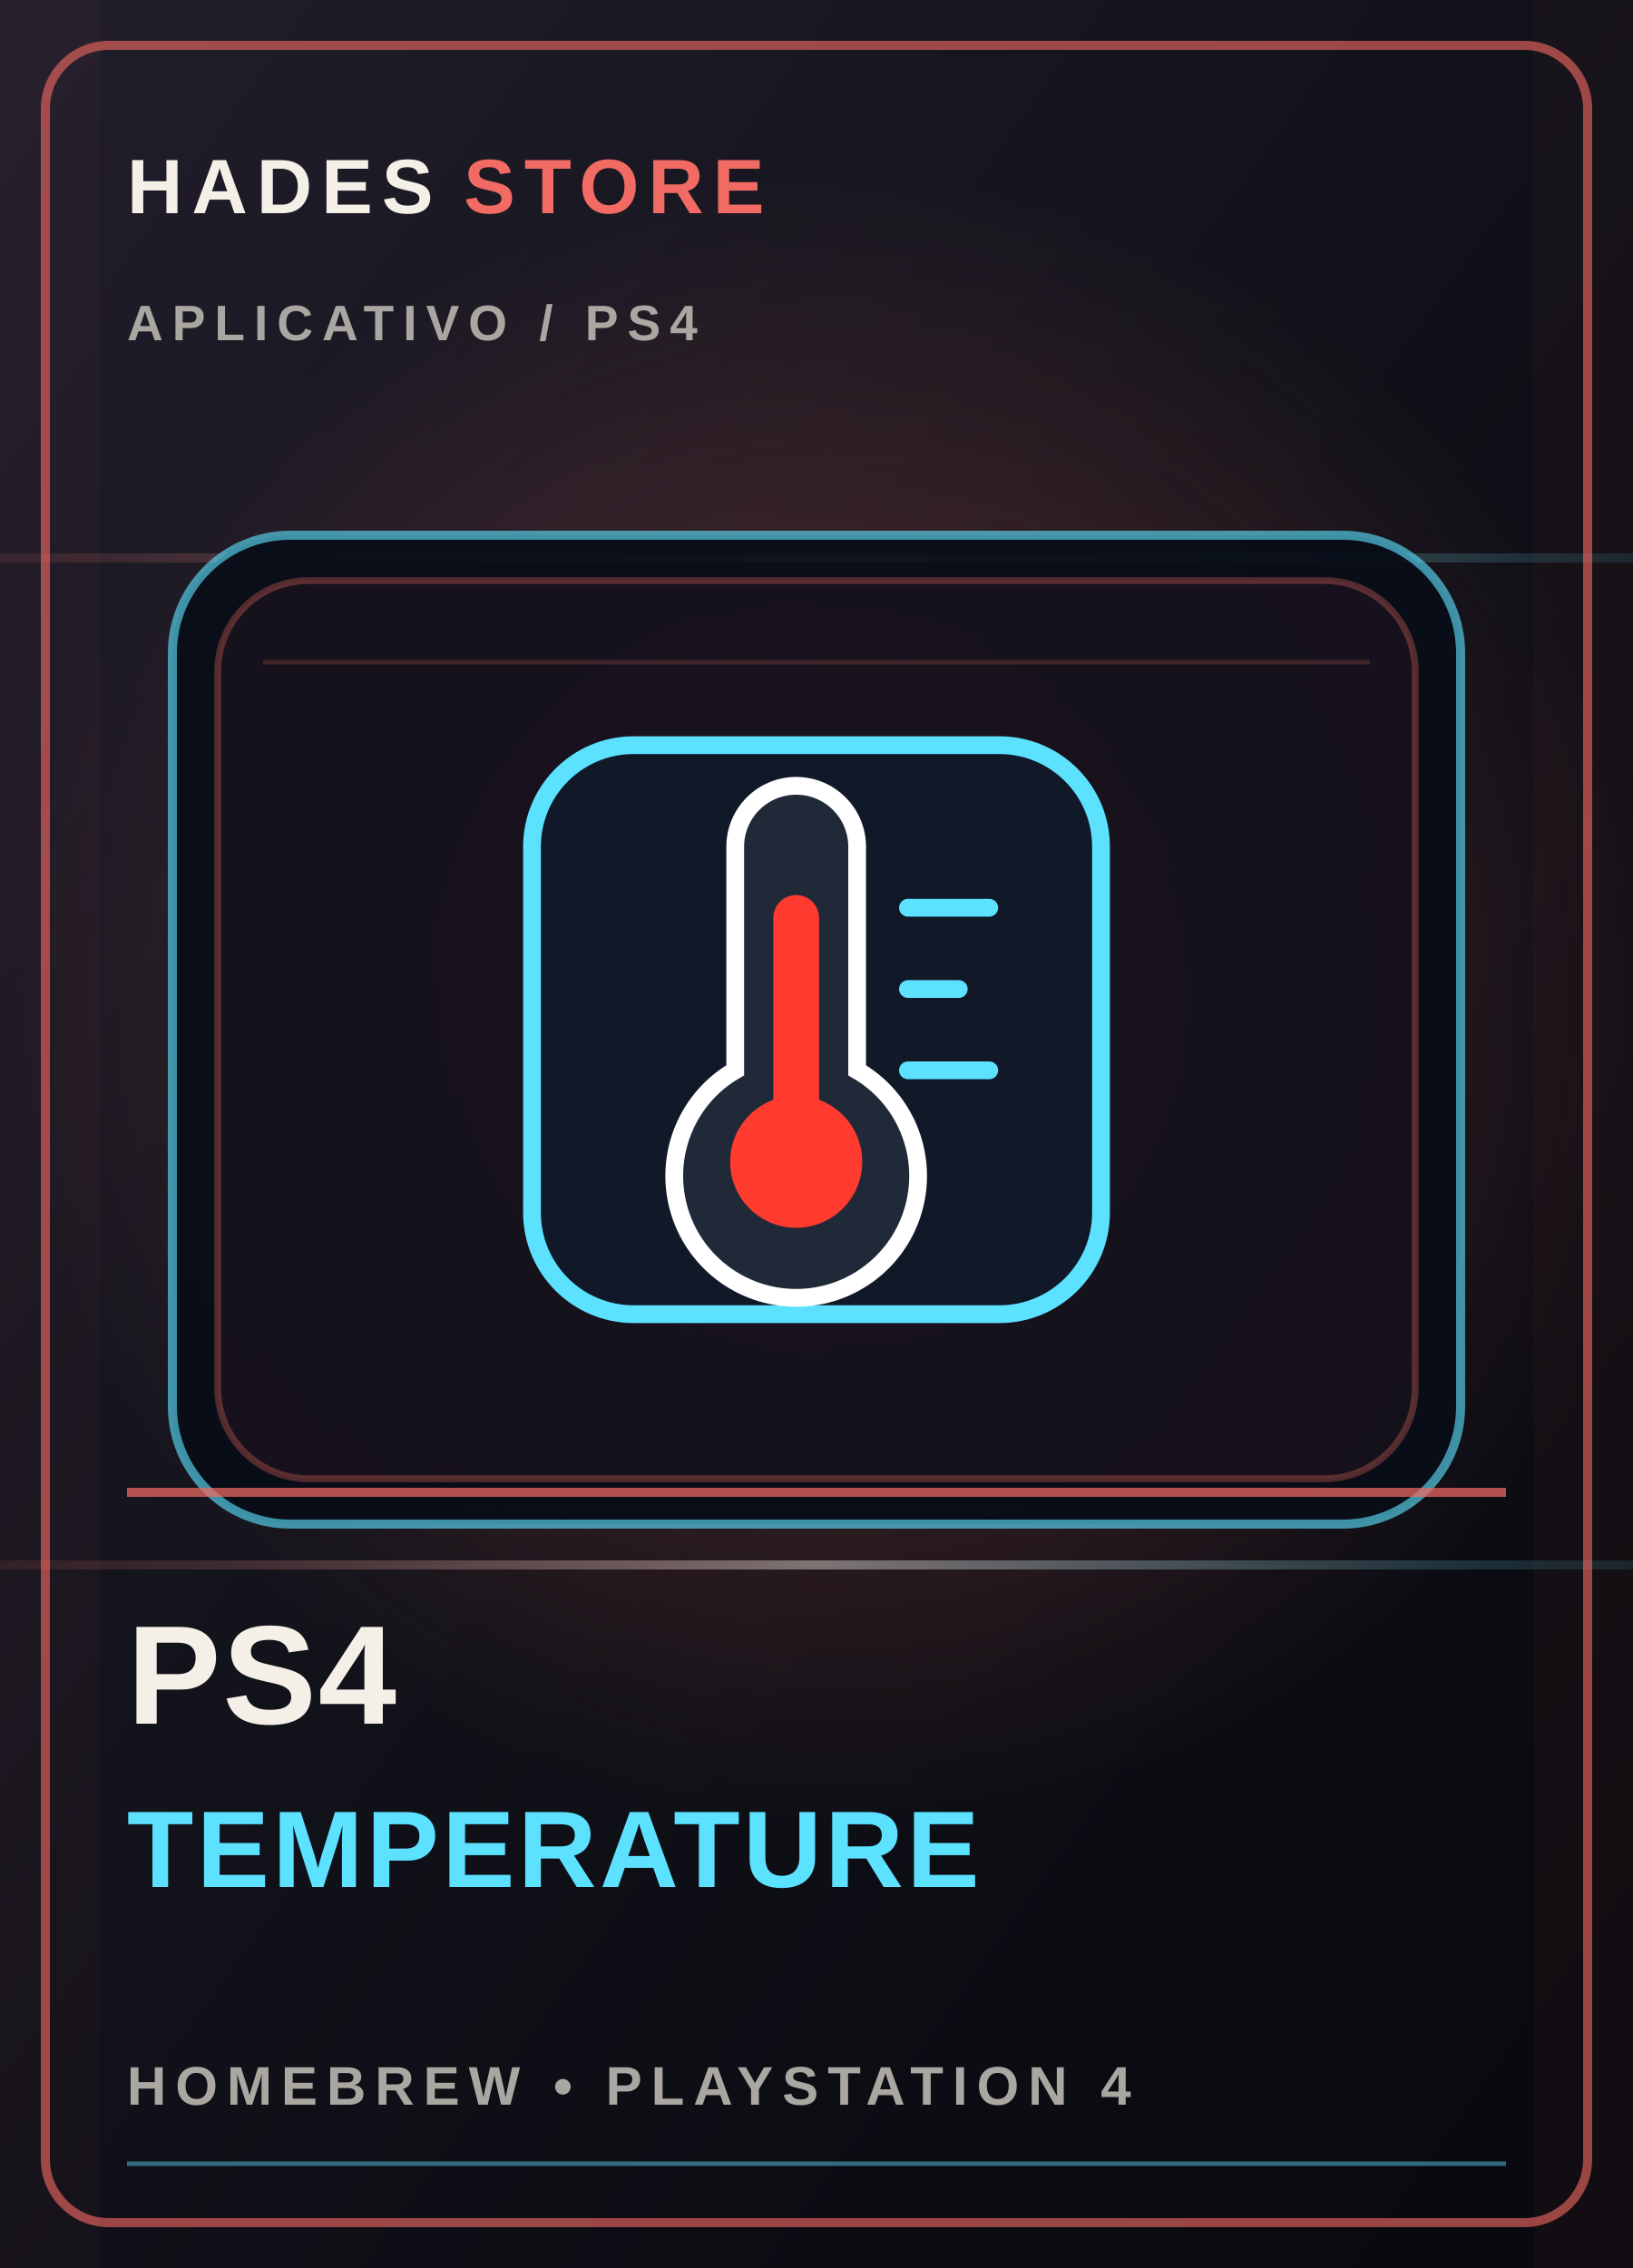
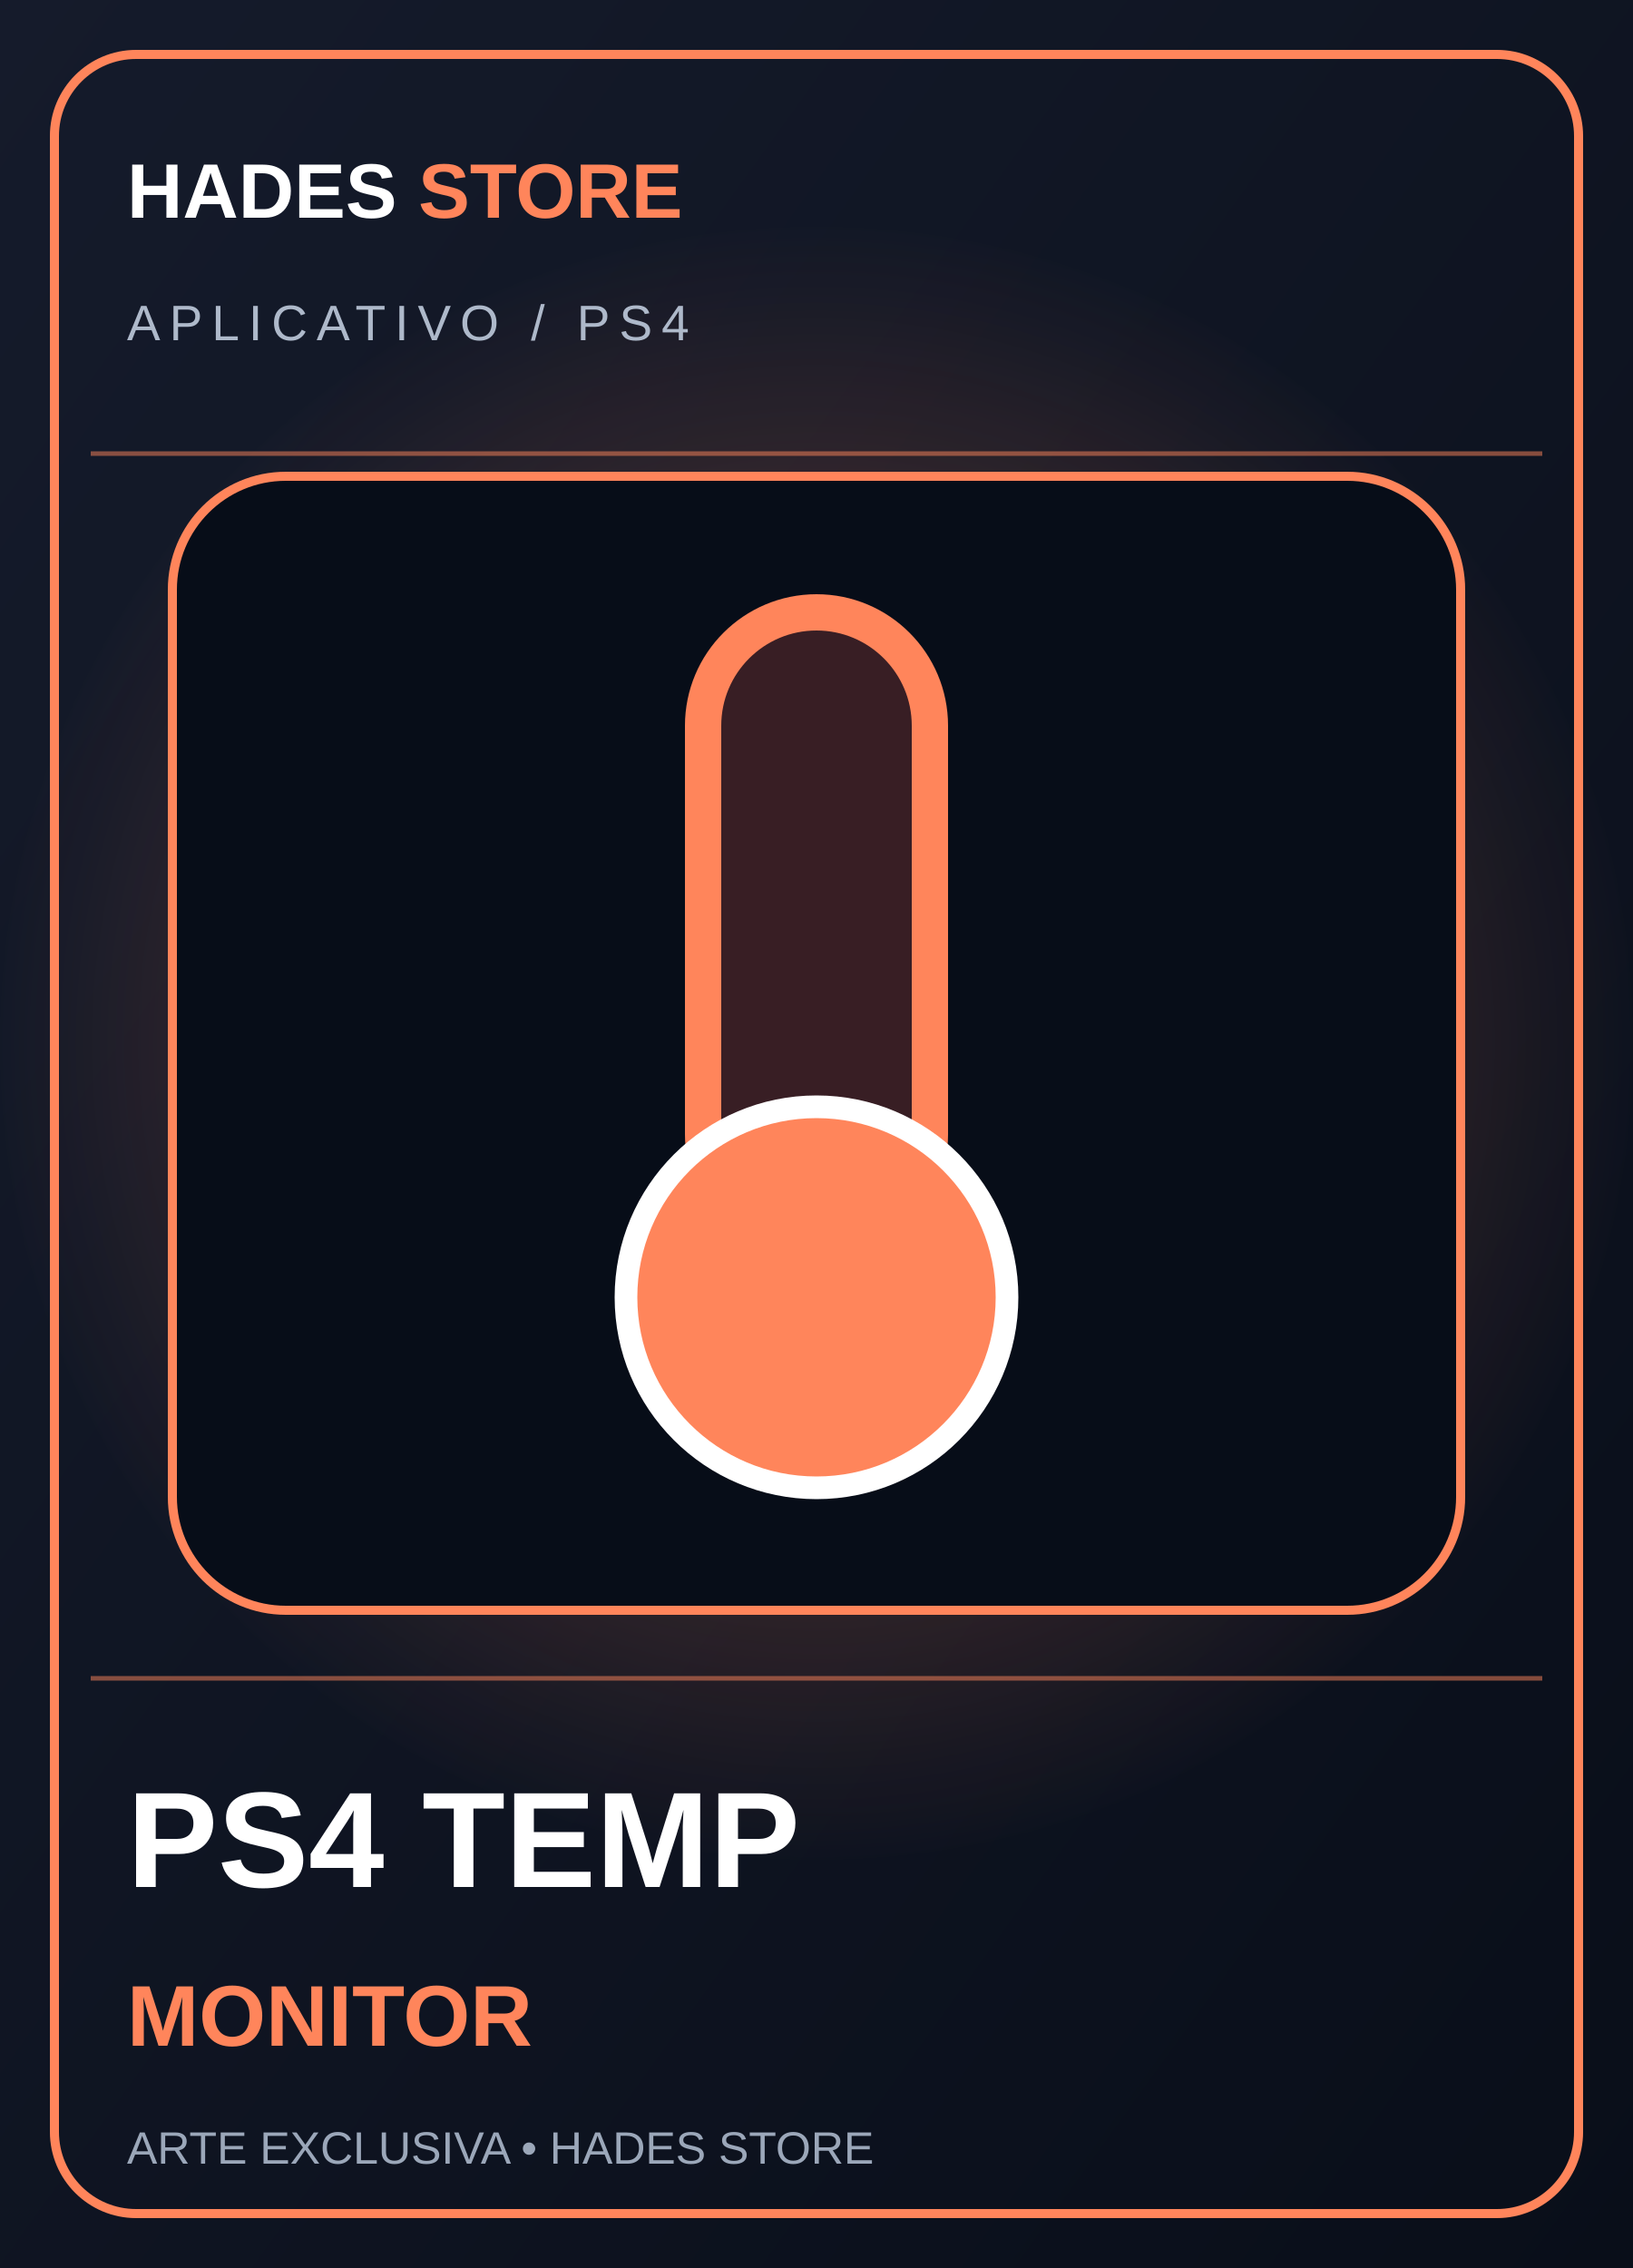
- <svg xmlns="http://www.w3.org/2000/svg" viewBox="0 0 360 500" role="img" aria-labelledby="title desc">
+ <svg xmlns="http://www.w3.org/2000/svg" viewBox="0 0 360 500" role="img" aria-label="PS4 TEMP MONITOR">
  <defs>
-     <linearGradient id="bg-cover-12" x1="0" y1="0" x2="1" y2="1">
-       <stop stop-color="#211e2b" />
-       <stop offset=".52" stop-color="#101118" />
-       <stop offset="1" stop-color="#08090e" />
+     <linearGradient id="b" x2="1" y2="1">
+       <stop stop-color="#151b2b" />
+       <stop offset="1" stop-color="#090e19" />
    </linearGradient>
-     <radialGradient id="glow-cover-12">
-       <stop stop-color="#f16a63" stop-opacity=".34" />
-       <stop offset="1" stop-color="#f16a63" stop-opacity="0" />
+     <radialGradient id="g">
+       <stop stop-color="#ff855b" stop-opacity=".4" />
+       <stop offset="1" stop-color="#ff855b" stop-opacity="0" />
    </radialGradient>
-     <linearGradient id="foil-cover-12" x1="0" y1="0" x2="1" y2="0">
-       <stop stop-color="#f16a63" stop-opacity=".1" />
-       <stop offset=".5" stop-color="#f4f0e8" stop-opacity=".42" />
-       <stop offset="1" stop-color="#5ce1ff" stop-opacity=".1" />
-     </linearGradient>
  </defs>
-   <rect width="360" height="500" fill="url(#bg-cover-12)" />
-   <circle cx="185" cy="220" r="183" fill="url(#glow-cover-12)" />
-   <path d="M0 123h360M0 345h360" stroke="url(#foil-cover-12)" stroke-width="2" />
-   <path d="M0 0h22v500H0zm338 0h22v500h-22z" fill="#f16a63" opacity=".035" />
-   <rect x="10" y="10" width="340" height="480" rx="14" fill="none" stroke="#f16a63" stroke-opacity=".62" stroke-width="2" />
-   <text x="28" y="47" fill="#f4f0e8" font-family="Arial,sans-serif" font-size="17" font-weight="800" letter-spacing="2">HADES <tspan fill="#f16a63">STORE</tspan>
+   <rect width="360" height="500" fill="url(#b)" />
+   <circle cx="180" cy="230" r="180" fill="url(#g)" />
+   <path d="M20 100h320M20 370h320" stroke="#ff855b" opacity=".5" />
+   <rect x="12" y="12" width="336" height="476" rx="18" fill="none" stroke="#ff855b" stroke-width="2" />
+   <text x="28" y="48" fill="#fff" font-family="Arial" font-size="17" font-weight="900">HADES <tspan fill="#ff855b">STORE</tspan>
  </text>
-   <text x="28" y="75" fill="#aaa6a1" font-family="Arial,sans-serif" font-size="11" font-weight="700" letter-spacing="2">APLICATIVO  /  PS4</text>
-   <rect x="38" y="118" width="284" height="218" rx="26" fill="#080d18" fill-opacity=".94" stroke="#5ce1ff" stroke-opacity=".62" stroke-width="2" />
-   <rect x="48" y="128" width="264" height="198" rx="20" fill="#f16a63" fill-opacity=".055" stroke="#f16a63" stroke-opacity=".32" stroke-width="1.5" />
-   <path d="M58 146h244" stroke="#f16a63" stroke-opacity=".2" stroke-width="1" />
-   <g color="#f16a63" transform="translate(180 227) scale(1.12) translate(-180 -227)">
-     <g transform="translate(180, 227)">
-       <rect x="-56" y="-56" width="112" height="112" rx="20" fill="#111827" stroke="#5ce1ff" stroke-width="3.5" />
-       <path d="M-16,-36 a12,12 0 0 1 24,0 v44 a24,24 0 1 1 -24,0 z" fill="#1f2937" stroke="#ffffff" stroke-width="3.5" />
-       <line x1="-4" y1="-22" x2="-4" y2="26" stroke="#ff3b30" stroke-width="9" stroke-linecap="round" />
-       <circle cx="-4" cy="26" r="13" fill="#ff3b30" />
-       <path d="M18,-24 H34 M18,-8 H28 M18,8 H34" stroke="#5ce1ff" stroke-width="3.5" stroke-linecap="round" />
-     </g>
-   </g>
-   <path d="M28 329h304" stroke="#f16a63" stroke-opacity=".72" stroke-width="2" />
-   <text x="28" y="380" fill="#f4f0e8" font-family="Arial,sans-serif" font-size="31" font-weight="900" letter-spacing=".4">PS4</text>
-   <text x="28" y="416" fill="#5ce1ff" font-family="Arial,sans-serif" font-size="24" font-weight="800" letter-spacing=".7">TEMPERATURE</text>
-   <text x="28" y="464" fill="#aaa6a1" font-family="Arial,sans-serif" font-size="12" font-weight="700" letter-spacing="2">HOMEBREW  •  PLAYSTATION 4</text>
-   <path d="M28 477h304" stroke="#5ce1ff" stroke-opacity=".45" />
+   <text x="28" y="75" fill="#aeb9ca" font-family="Arial" font-size="11" letter-spacing="2">APLICATIVO / PS4</text>
+   <rect x="38" y="105" width="284" height="250" rx="25" fill="#070d18" stroke="#ff855b" stroke-width="2" />
+   <rect x="155" y="135" width="50" height="140" rx="25" fill="#381e24" stroke="#ff855b" stroke-width="8" />
+   <circle cx="180" cy="286" r="42" fill="#ff855b" stroke="#fff" stroke-width="5" />
+   <text x="28" y="416" fill="#fff" font-family="Arial" font-size="30" font-weight="900">PS4 TEMP</text>
+   <text x="28" y="451" fill="#ff855b" font-family="Arial" font-size="19" font-weight="800">MONITOR</text>
+   <text x="28" y="477" fill="#9ba7b9" font-family="Arial" font-size="10">ARTE EXCLUSIVA • HADES STORE</text>
</svg>
